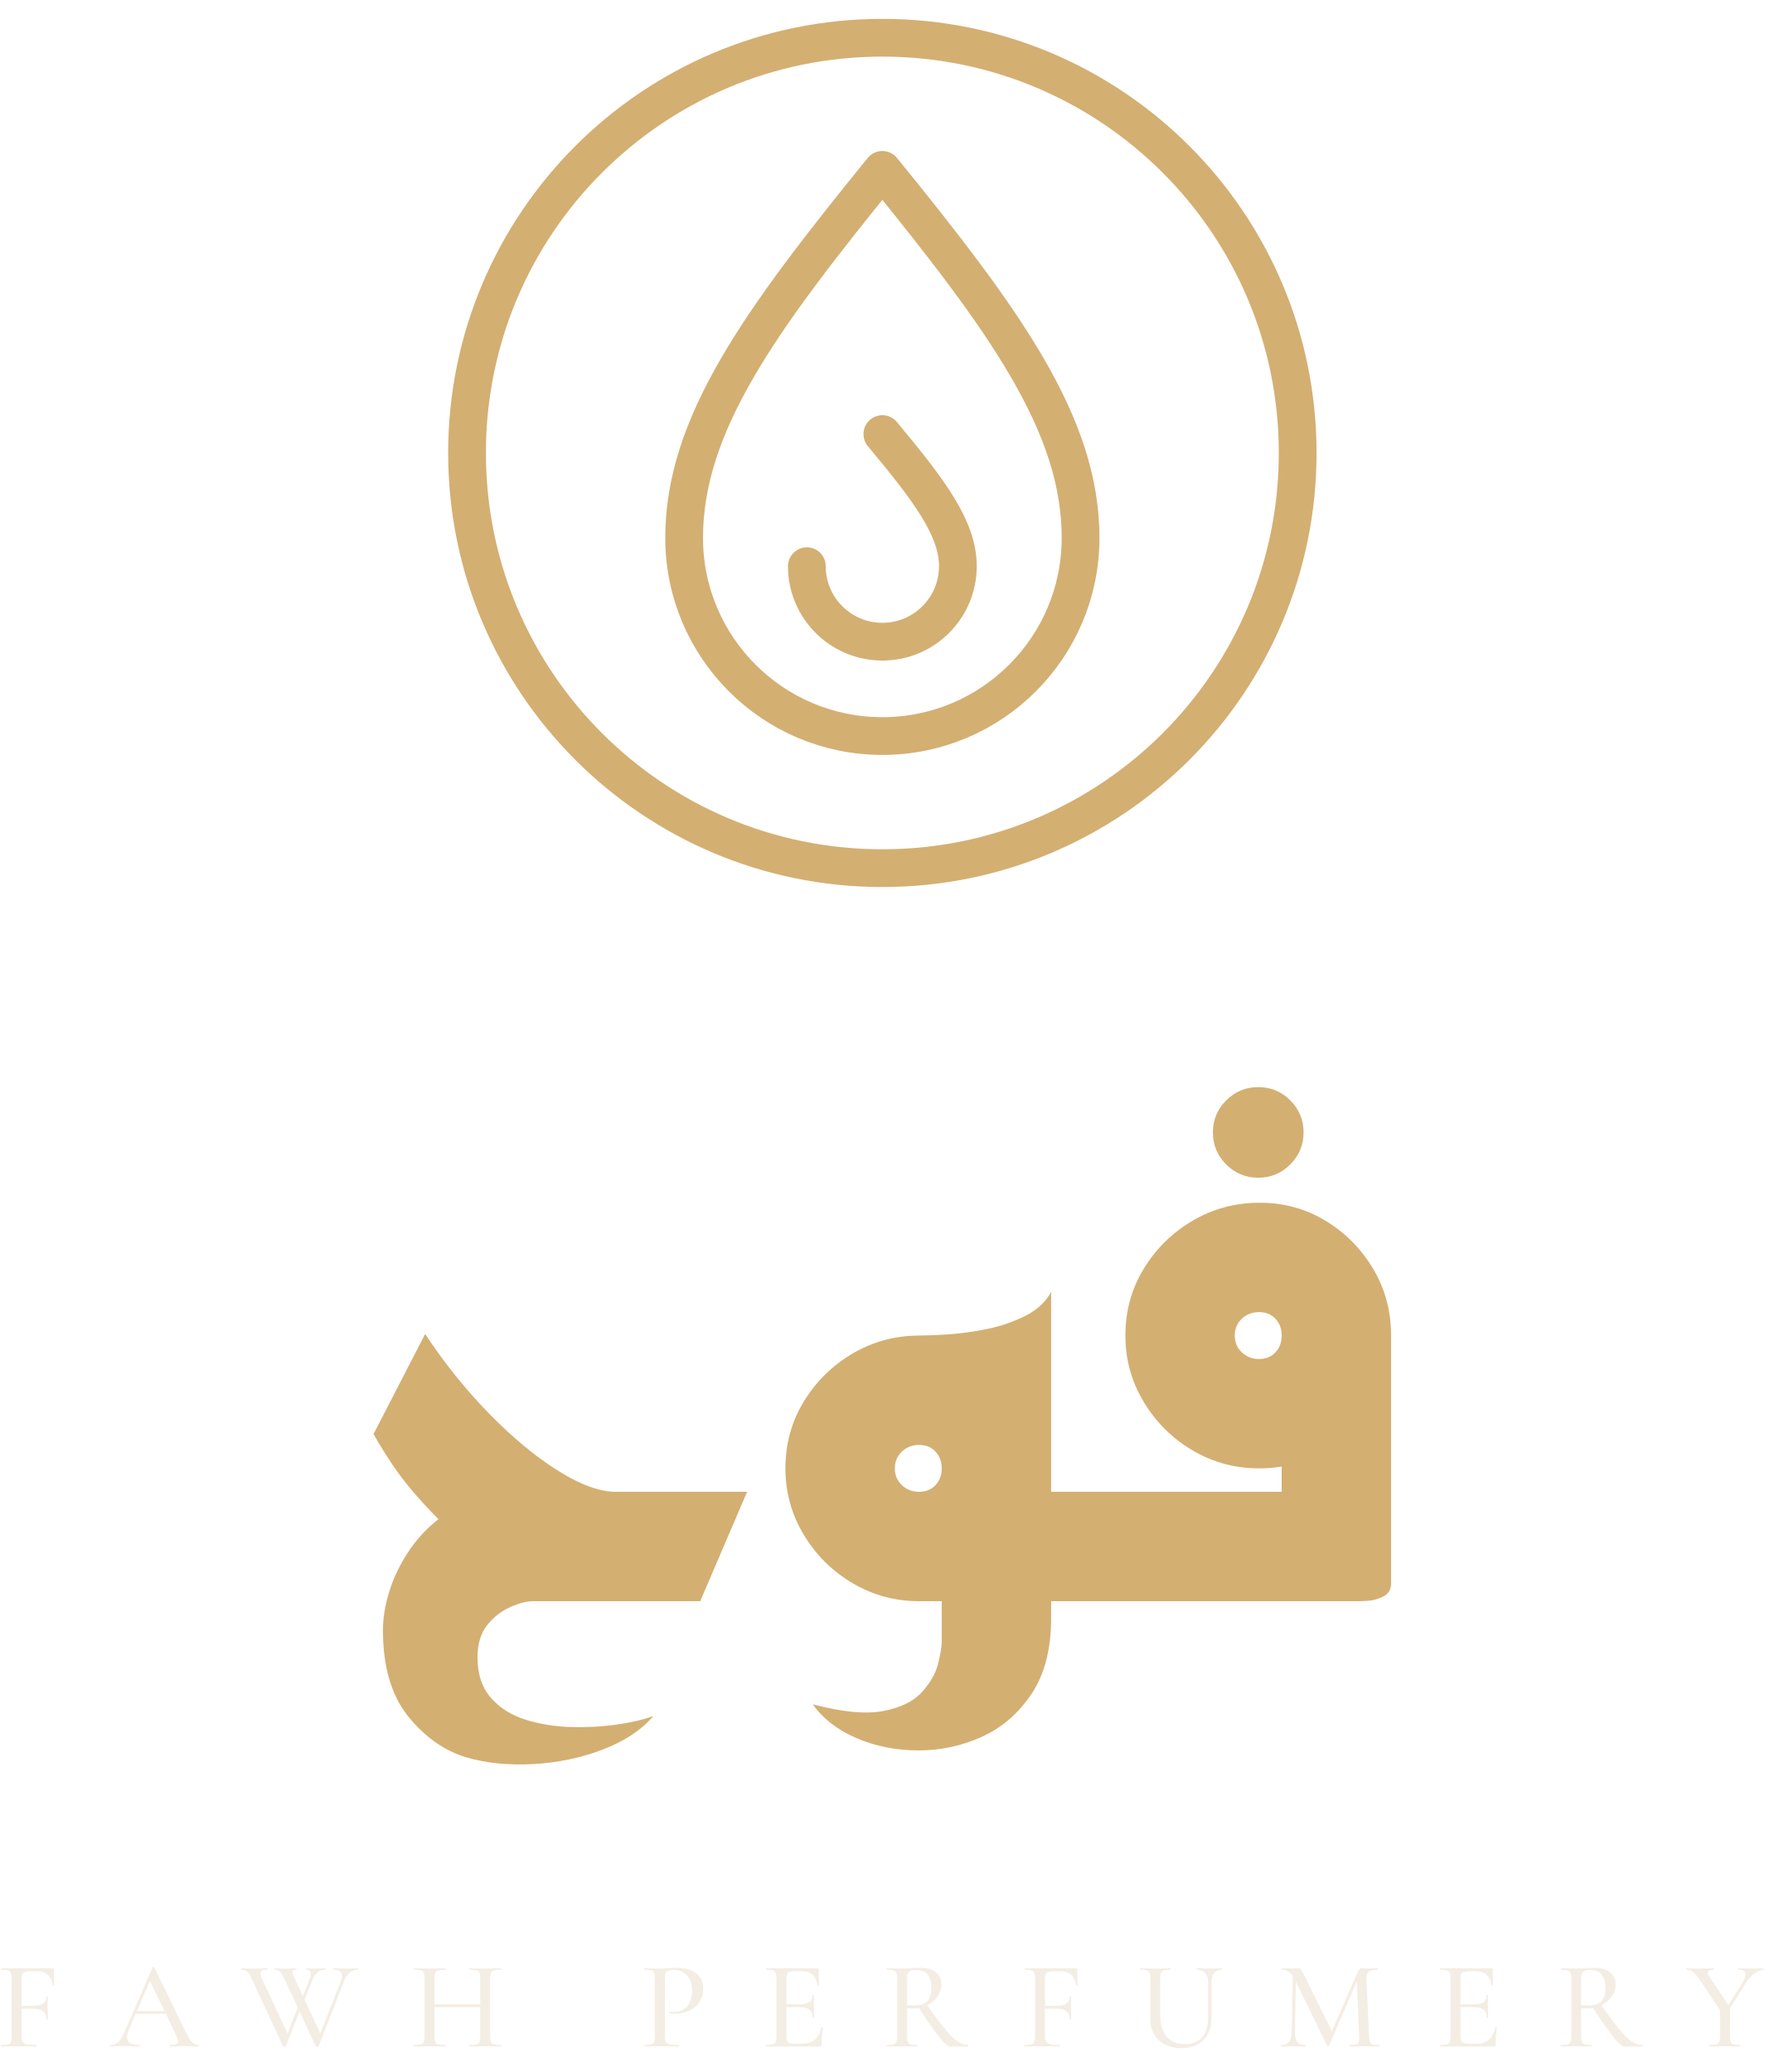
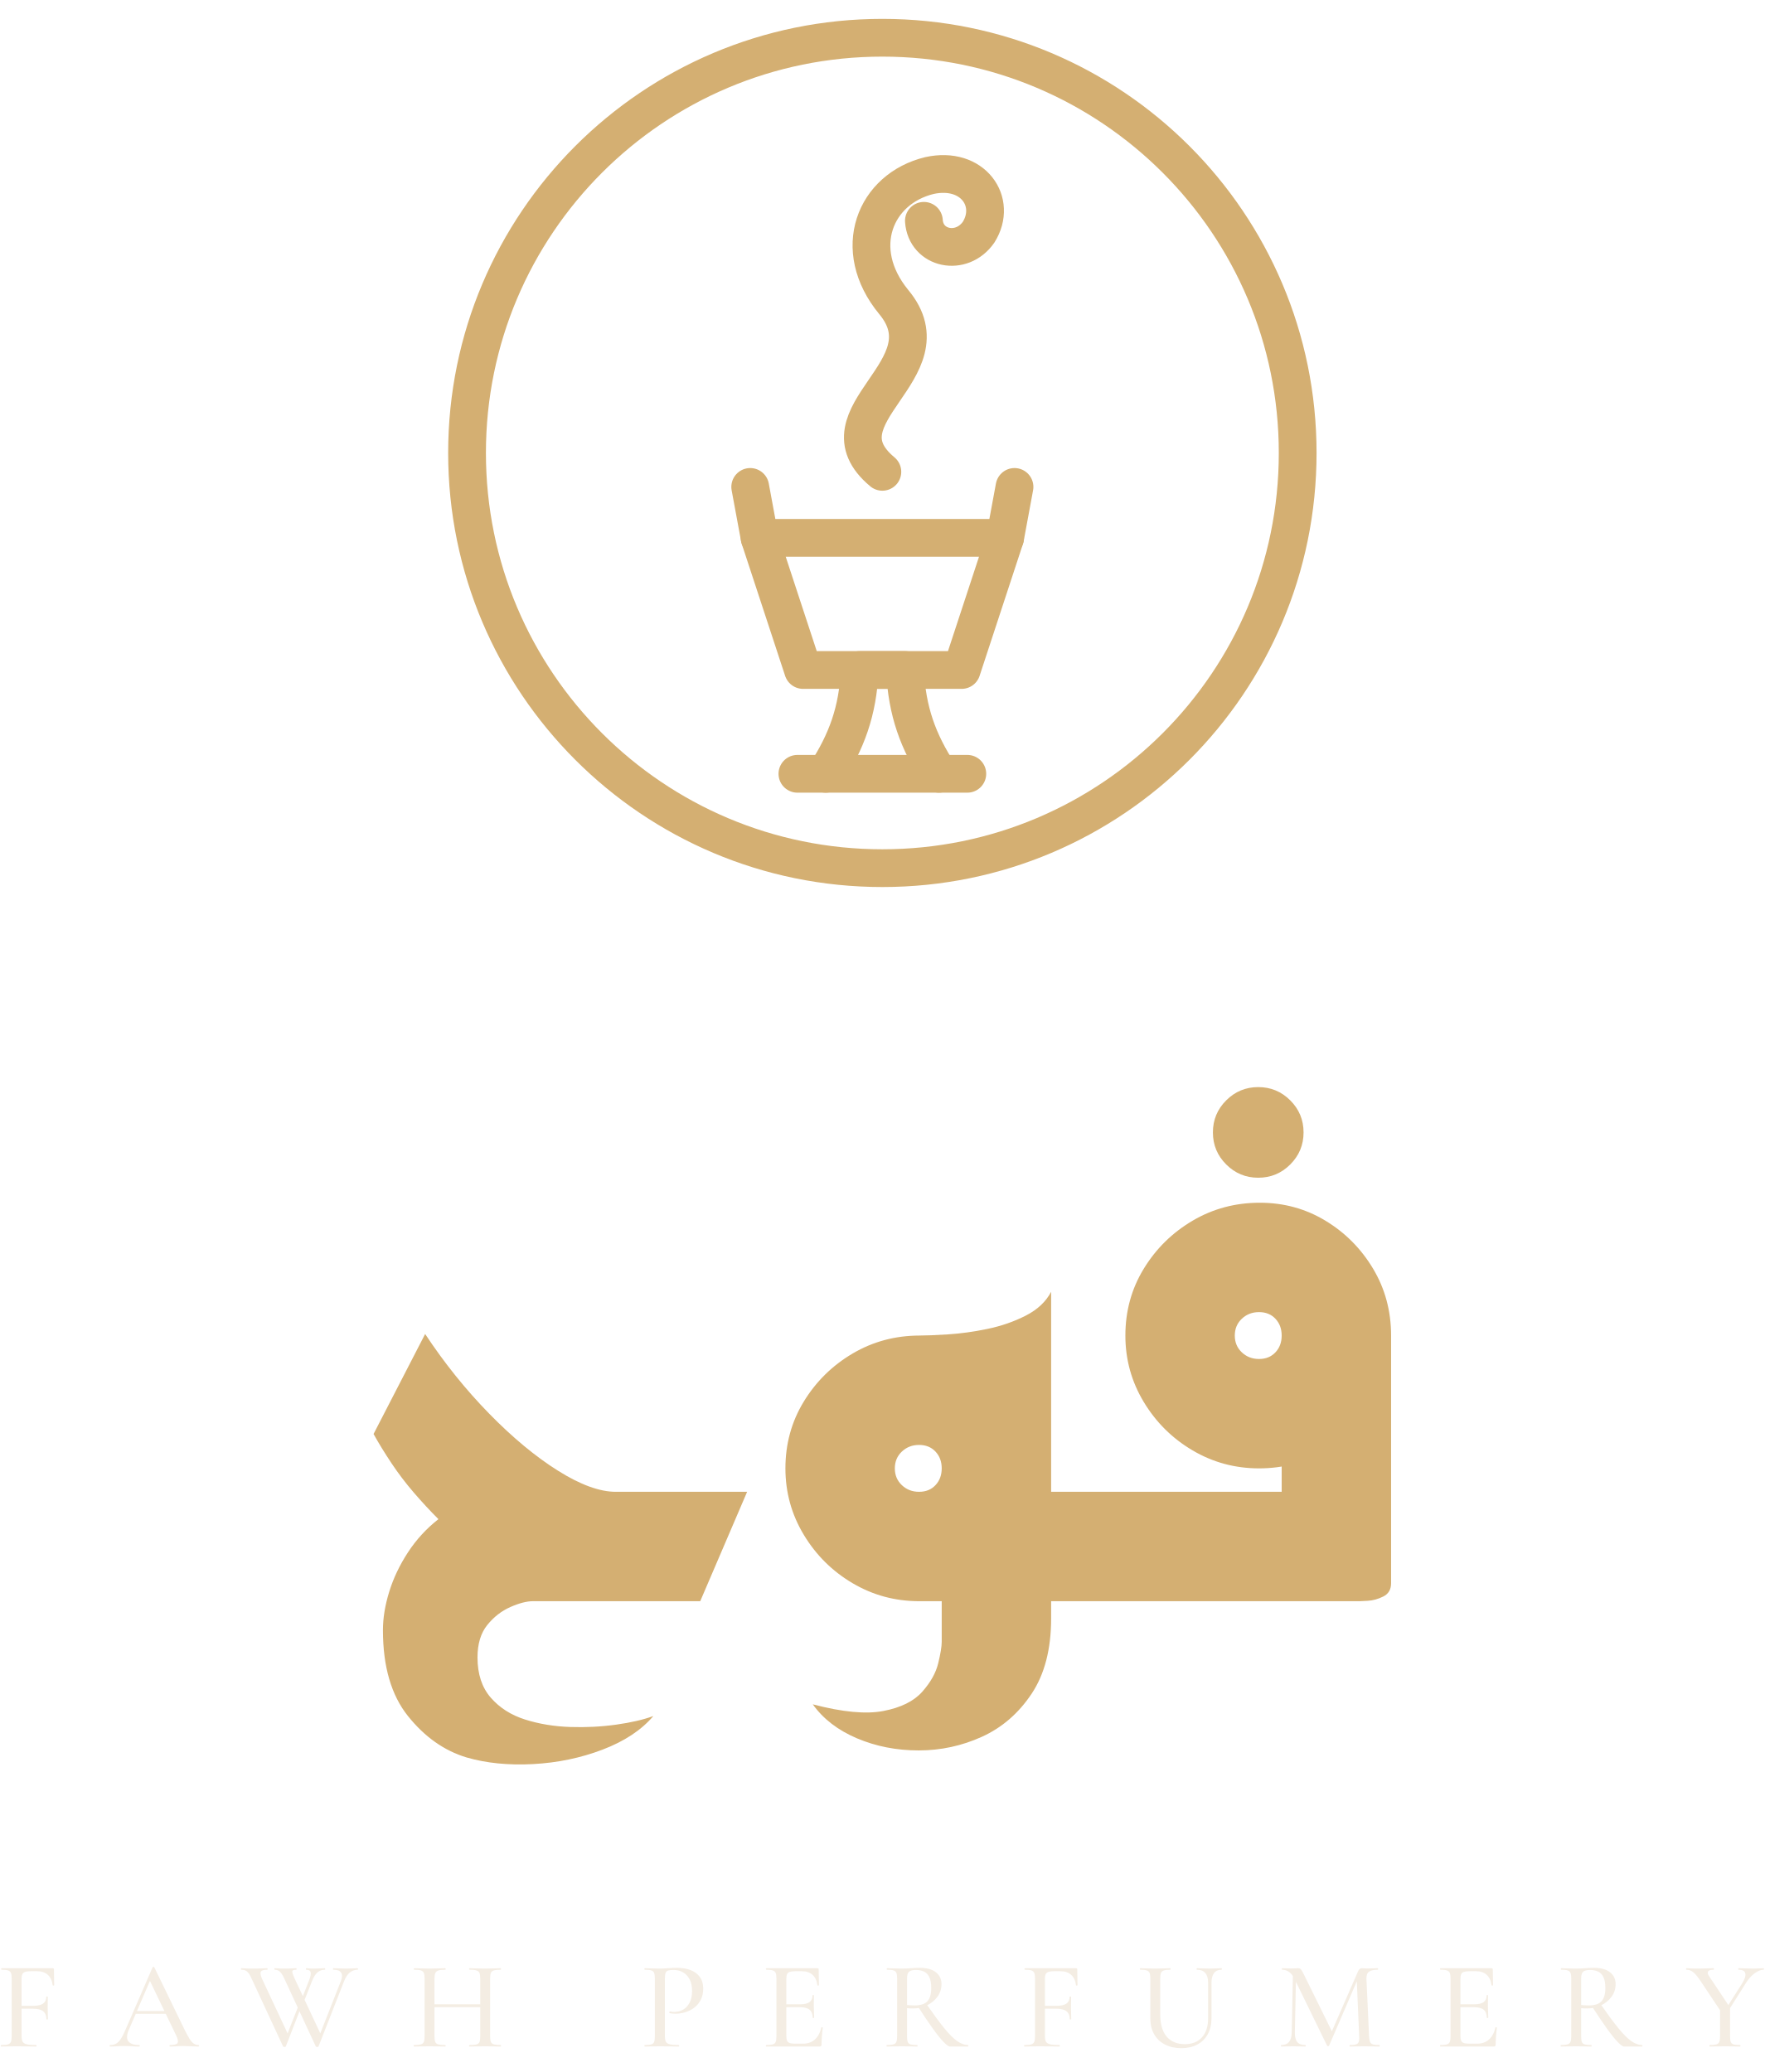
<svg xmlns="http://www.w3.org/2000/svg" viewBox="0 0 2258 2652" role="img" aria-label="فوح">
  <g transform="translate(549.3 0) scale(24.156)">
    <g fill="none" stroke="#d4af72" stroke-width="2" stroke-linecap="round" stroke-linejoin="round">
      <circle cx="24" cy="24" r="22" />
-       <path d="M24 9c6.5 8 10.5 13.5 10.5 19.5a10.5 10.5 0 0 1-21 0C13.5 22.5 17.5 17 24 9z" />
-       <path d="M24 23c2.5 3 4 5 4 7a4 4 0 0 1-8 0" />
+       <path d="M19.5 41h9" />
+       <path d="M21 41c1.1-1.7 1.7-3.3 1.8-5.5h2.4c.1 2.2.7 3.8 1.8 5.5" />
+       <path d="M17.5 28.5h13l-2.3 7h-8.4z" />
+       <path d="M17.5 28.5l-.5-2.7M30.5 28.5l.5-2.7" />
+       <path d="M24 25c-3.6-3 3.6-5.4.6-9-2.3-2.800-1-6 1.9-6.700 2.3-.5 3.6 1.400 2.600 3-.9 1.3-2.800.9-2.900-.6" />
    </g>
  </g>
  <path fill="#d4af72" transform="translate(478.0 1391.4)" d="M119 858Q76 845 44 805Q12 765 12 695Q12 672 20 646Q28 620 44 595.5Q60 571 83 553Q67 537 51.5 519Q36 501 23 481.5Q10 462 0 444L66 316Q103 372 148 418Q193 464 236 491Q279 518 310 518L478 518L418 658L204 658Q192 658 175 665.5Q158 673 145.5 688.5Q133 704 133 730Q133 762 150 781.5Q167 801 194 809.5Q221 818 251.5 819Q282 820 310.5 816Q339 812 358 805Q335 832 293 848Q251 864 204 866.5Q157 869 119 858ZM695 658L725 518L922 518L922 658L695 658ZM562 790Q619 805 652.5 798.5Q686 792 702 774Q718 756 722.5 737.5Q727 719 727 710L727 530L867 488L867 680Q867 739 842 776.5Q817 814 778.5 831.5Q740 849 697.5 849Q655 849 618.5 833.5Q582 818 562 790ZM867 488L698 318Q711 318 735 316.5Q759 315 785.5 309.5Q812 304 834.5 292.5Q857 281 867 262L867 488ZM698 658Q652 658 613 635Q574 612 550.5 573Q527 534 527 488Q527 441 550.5 402.5Q574 364 613 341Q652 318 699 318Q745 318 783 341Q821 364 844 402.5Q867 441 867 488Q867 535 844 573.5Q821 612 783 635Q745 658 698 658ZM698 518Q711 518 719 509.5Q727 501 727 488Q727 475 719 466.5Q711 458 698 458Q685 458 676 466.5Q667 475 667 488Q667 501 676 509.5Q685 518 698 518ZM1132 116Q1108 116 1091 99Q1074 82 1074 58Q1074 34 1091 17Q1108 0 1132 0Q1156 0 1173 17Q1190 34 1190 58Q1190 82 1173 99Q1156 116 1132 116ZM882 658L882 518L1162 518L1162 390L1302 318L1302 635Q1302 647 1292 652Q1282 657 1272 657.5Q1262 658 1262 658L882 658ZM1133 488Q1087 488 1048 465Q1009 442 985.5 403Q962 364 962 318Q962 271 985.5 232.5Q1009 194 1048 171Q1087 148 1134 148Q1180 148 1218 171Q1256 194 1279 232.5Q1302 271 1302 318Q1302 365 1279 403.5Q1256 442 1218 465Q1180 488 1133 488ZM1133 348Q1146 348 1154 339.5Q1162 331 1162 318Q1162 305 1154 296.5Q1146 288 1133 288Q1120 288 1111 296.5Q1102 305 1102 318Q1102 331 1111 339.5Q1120 348 1133 348Z" />
  <path fill="#f4ede3" transform="translate(1 2517.4) scale(0.16039)" d="M2 636Q0 636 0 630Q0 624 2 624Q39 624 56.5 619Q74 614 80.5 599Q87 584 87 555L87 92Q87 63 81 48.5Q75 34 57.5 28.5Q40 23 6 23Q3 23 3 17Q3 11 6 11L414 11Q424 11 424 20L426 146Q426 149 420.5 149.5Q415 150 414 147Q407 92 375 63.5Q343 35 291 35L240 35Q196 35 181 47Q166 59 166 93L166 551Q166 581 174 596.5Q182 612 207.5 618Q233 624 283 624Q285 624 285 630Q285 636 283 636Q250 636 211.5 635Q173 634 125 634Q91 634 59 635Q27 636 2 636ZM364 418Q364 375 338 354.5Q312 334 255 334L128 334L128 311L258 311Q313 311 338 293Q363 275 363 239Q363 237 369 237Q375 237 375 239Q375 270 374.5 287Q374 304 374 323Q374 346 375 369Q376 392 376 418Q376 420 370 420Q364 420 364 418ZM1060 375L1072 353L1344 353L1351 375L1060 375ZM1577 624Q1582 624 1582 630Q1582 636 1577 636Q1548 636 1517.5 634Q1487 632 1458 632Q1426 632 1402.5 634Q1379 636 1350 636Q1346 636 1346 630Q1346 624 1350 624Q1399 624 1410 608.5Q1421 593 1399 547L1184 100L1216 52L1021 504Q995 565 1018 594.5Q1041 624 1104 624Q1109 624 1109 630Q1109 636 1104 636Q1074 636 1049 634Q1024 632 986 632Q949 632 926.5 634Q904 636 872 636Q868 636 868 630Q868 624 872 624Q899 624 919 613.5Q939 603 957.5 575Q976 547 998 495L1211 4Q1212 1 1218 0.5Q1224 0 1225 4L1465 499Q1489 548 1506.5 575.5Q1524 603 1541 613.5Q1558 624 1577 624ZM2401 308L2274 635Q2273 639 2263.5 639Q2254 639 2252 635L2001 94Q1989 66 1977.5 51Q1966 36 1952.5 29.5Q1939 23 1919 23Q1916 23 1916 17Q1916 11 1919 11Q1932 11 1943 12Q1954 13 1967 13.5Q1980 14 1999 14Q2032 14 2055 13.5Q2078 13 2095 12Q2112 11 2126 11Q2129 11 2129 17Q2129 23 2126 23Q2086 23 2075.5 37.5Q2065 52 2085 97L2297 550L2259 605L2385 285L2401 308ZM2847 11Q2850 11 2850 17Q2850 23 2847 23Q2813 23 2785.5 44.5Q2758 66 2739 114L2535 635Q2534 639 2524.5 639Q2515 639 2513 635L2262 94Q2246 58 2228.5 40.5Q2211 23 2185 23Q2182 23 2182 17Q2182 11 2185 11Q2198 11 2208.5 12Q2219 13 2231 13.5Q2243 14 2260 14Q2300 14 2320.5 12.5Q2341 11 2357 11Q2360 11 2360 17Q2360 23 2357 23Q2327 23 2325.5 36Q2324 49 2346 97L2558 550L2520 605L2713 114Q2730 70 2715.5 46.5Q2701 23 2653 23Q2650 23 2650 17Q2650 11 2653 11Q2677 11 2700 12.5Q2723 14 2758 14Q2787 14 2804.5 12.5Q2822 11 2847 11ZM2390 285L2459 109Q2477 64 2472 43.5Q2467 23 2436 23Q2434 23 2434 17Q2434 11 2436 11Q2447 11 2453.5 12Q2460 13 2470 13.5Q2480 14 2502 14Q2528 14 2545 12.5Q2562 11 2586 11Q2588 11 2588 17Q2588 23 2586 23Q2553 23 2528 43Q2503 63 2483 114L2406 308L2390 285ZM3825 94Q3825 65 3819.5 50Q3814 35 3795.5 29Q3777 23 3739 23Q3736 23 3736 17Q3736 11 3739 11Q3763 11 3794.5 12.5Q3826 14 3865 14Q3899 14 3931.5 12.5Q3964 11 3988 11Q3991 11 3991 17Q3991 23 3988 23Q3953 23 3934.5 28.5Q3916 34 3910 48.5Q3904 63 3904 92L3904 555Q3904 584 3910 599Q3916 614 3934.5 619Q3953 624 3988 624Q3991 624 3991 630Q3991 636 3988 636Q3964 636 3931.5 635Q3899 634 3865 634Q3826 634 3794.5 635Q3763 636 3739 636Q3736 636 3736 630Q3736 624 3739 624Q3777 624 3795.5 619Q3814 614 3819.5 599Q3825 584 3825 555L3825 94ZM3418 322L3418 299L3860 299L3860 322L3418 322ZM3381 555L3381 92Q3381 63 3375 48.5Q3369 34 3351 28.5Q3333 23 3298 23Q3295 23 3295 17Q3295 11 3298 11Q3323 11 3354 12.5Q3385 14 3419 14Q3459 14 3490.5 12.5Q3522 11 3547 11Q3549 11 3549 17Q3549 23 3547 23Q3510 23 3491.5 29Q3473 35 3466.5 50Q3460 65 3460 94L3460 555Q3460 584 3466 599Q3472 614 3491 619Q3510 624 3547 624Q3549 624 3549 630Q3549 636 3547 636Q3521 636 3490 635Q3459 634 3419 634Q3385 634 3353 635Q3321 636 3296 636Q3294 636 3294 630Q3294 624 3296 624Q3332 624 3350.5 619Q3369 614 3375 599Q3381 584 3381 555ZM5298 551Q5298 581 5305.5 596.5Q5313 612 5337 618Q5361 624 5409 624Q5412 624 5412 630Q5412 636 5409 636Q5377 636 5339.5 635Q5302 634 5258 634Q5225 634 5193.5 635Q5162 636 5137 636Q5135 636 5135 630Q5135 624 5137 624Q5172 624 5189.5 619Q5207 614 5212.5 599Q5218 584 5218 555L5218 92Q5218 63 5212.5 48.5Q5207 34 5189.5 28.5Q5172 23 5137 23Q5135 23 5135 17Q5135 11 5137 11Q5162 11 5193 12.5Q5224 14 5257 14Q5283 14 5320.5 11Q5358 8 5396 8Q5454 8 5500.5 25Q5547 42 5575 78Q5603 114 5604 172Q5604 224 5585 262Q5566 300 5533.5 325Q5501 350 5461.5 362Q5422 374 5384 374Q5372 374 5359.5 373Q5347 372 5336 369Q5332 368 5333.5 361.5Q5335 355 5338 356Q5347 358 5356.5 359Q5366 360 5373 360Q5411 360 5443 342Q5475 324 5495 286.5Q5515 249 5515 193Q5515 139 5496.5 102Q5478 65 5445 45Q5412 25 5369 25Q5341 25 5325.5 29Q5310 33 5304 48Q5298 63 5298 94L5298 551ZM6533 636L6107 636Q6104 636 6104 630Q6104 624 6107 624Q6141 624 6158.5 619Q6176 614 6182 599Q6188 584 6188 555L6188 92Q6188 63 6182 48.5Q6176 34 6158.5 28.5Q6141 23 6107 23Q6104 23 6104 17Q6104 11 6107 11L6515 11Q6525 11 6525 20L6527 146Q6527 149 6521.5 149.5Q6516 150 6515 147Q6508 92 6476 63.5Q6444 35 6392 35L6341 35Q6311 35 6295 40Q6279 45 6273 58.5Q6267 72 6267 96L6267 551Q6267 575 6272.5 588.5Q6278 602 6293 607.5Q6308 613 6335 613L6401 613Q6458 613 6495 579.5Q6532 546 6546 484Q6546 481 6552 482Q6558 483 6558 486Q6554 513 6551 551Q6548 589 6548 621Q6548 636 6533 636ZM6477 406Q6477 363 6452.5 342.5Q6428 322 6374 322L6229 322L6229 299L6377 299Q6428 299 6452 281.5Q6476 264 6476 227Q6476 225 6481.5 225Q6487 225 6487 227Q6487 258 6486.5 275Q6486 292 6486 311Q6486 334 6487.5 357Q6489 380 6489 406Q6489 408 6483 408Q6477 408 6477 406ZM7572 636Q7556 636 7519.5 597.5Q7483 559 7432 487.5Q7381 416 7317 317L7384 296Q7468 417 7526.5 489Q7585 561 7630 592.5Q7675 624 7716 624Q7719 624 7719 630Q7719 636 7716 636Q7660 636 7624.5 636Q7589 636 7572 636ZM7332 8Q7416 8 7460.5 43.5Q7505 79 7505 138Q7505 194 7473 238Q7441 282 7389.5 307Q7338 332 7279 332Q7267 332 7254 331.5Q7241 331 7230 330L7230 555Q7230 584 7235.5 599Q7241 614 7258.5 619Q7276 624 7311 624Q7314 624 7314 630Q7314 636 7311 636Q7286 636 7256 635Q7226 634 7190 634Q7156 634 7125 635Q7094 636 7069 636Q7066 636 7066 630Q7066 624 7069 624Q7103 624 7120.5 619Q7138 614 7144.5 599Q7151 584 7151 555L7151 92Q7151 63 7145 48.5Q7139 34 7122 28.5Q7105 23 7070 23Q7068 23 7068 17Q7068 11 7070 11Q7095 11 7125.5 12.5Q7156 14 7190 14Q7222 14 7262 11Q7302 8 7332 8ZM7423 170Q7423 114 7408 82.5Q7393 51 7365.5 38Q7338 25 7301 25Q7263 25 7246.5 38.5Q7230 52 7230 94L7230 305Q7244 306 7260.5 307Q7277 308 7289 308Q7363 308 7393 274Q7423 240 7423 170ZM8166 636Q8164 636 8164 630Q8164 624 8166 624Q8203 624 8220.5 619Q8238 614 8244.5 599Q8251 584 8251 555L8251 92Q8251 63 8245 48.5Q8239 34 8221.5 28.5Q8204 23 8170 23Q8167 23 8167 17Q8167 11 8170 11L8578 11Q8588 11 8588 20L8590 146Q8590 149 8584.5 149.5Q8579 150 8578 147Q8571 92 8539 63.5Q8507 35 8455 35L8404 35Q8360 35 8345 47Q8330 59 8330 93L8330 551Q8330 581 8338 596.5Q8346 612 8371.5 618Q8397 624 8447 624Q8449 624 8449 630Q8449 636 8447 636Q8414 636 8375.5 635Q8337 634 8289 634Q8255 634 8223 635Q8191 636 8166 636ZM8528 418Q8528 375 8502 354.5Q8476 334 8419 334L8292 334L8292 311L8422 311Q8477 311 8502 293Q8527 275 8527 239Q8527 237 8533 237Q8539 237 8539 239Q8539 270 8538.5 287Q8538 304 8538 323Q8538 346 8539 369Q8540 392 8540 418Q8540 420 8534 420Q8528 420 8528 418ZM9632 126Q9632 76 9609.5 49.5Q9587 23 9543 23Q9540 23 9540 17Q9540 11 9543 11Q9566 11 9591 12.5Q9616 14 9645 14Q9670 14 9694.5 12.5Q9719 11 9740 11Q9742 11 9742 17Q9742 23 9740 23Q9700 23 9679.5 49.5Q9659 76 9659 126L9659 409Q9659 484 9629 538Q9599 592 9545 620.5Q9491 649 9419 649Q9345 649 9289 620.5Q9233 592 9202 539Q9171 486 9171 413L9171 92Q9171 63 9165 48.5Q9159 34 9141.5 28.5Q9124 23 9090 23Q9087 23 9087 17Q9087 11 9090 11Q9115 11 9145 12.5Q9175 14 9210 14Q9246 14 9276.5 12.5Q9307 11 9330 11Q9333 11 9333 17Q9333 23 9330 23Q9296 23 9278.5 29Q9261 35 9255.5 50Q9250 65 9250 94L9250 378Q9250 498 9302 557.5Q9354 617 9446 617Q9534 617 9583 562.5Q9632 508 9632 410L9632 126ZM10299 522L10309 34L10334 36L10324 522Q10323 574 10342.5 599Q10362 624 10408 624Q10411 624 10411 630Q10411 636 10408 636Q10386 636 10363 635Q10340 634 10311 634Q10284 634 10260 635Q10236 636 10215 636Q10213 636 10213 630Q10213 624 10215 624Q10257 624 10277.5 599Q10298 574 10299 522ZM10999 624Q11001 624 11001 630Q11001 636 10999 636Q10974 636 10943 635Q10912 634 10877 634Q10844 634 10815 635Q10786 636 10763 636Q10760 636 10760 630Q10760 624 10763 624Q10812 624 10826 611Q10840 598 10837 555L10817 84L10856 28L10597 629Q10596 633 10589.5 633Q10583 633 10581 629L10320 94Q10285 23 10222 23Q10220 23 10220 17Q10220 11 10222 11Q10240 11 10259.5 12Q10279 13 10293 13Q10312 13 10327.5 12Q10343 11 10351 11Q10365 11 10373 20.5Q10381 30 10397 63L10624 524L10587 588L10828 36Q10833 24 10840.5 17.5Q10848 11 10858 11Q10865 11 10875.5 12Q10886 13 10900 13Q10928 13 10947 12Q10966 11 10986 11Q10988 11 10988 17Q10988 23 10986 23Q10938 23 10916 38.5Q10894 54 10895 95L10916 555Q10918 584 10924 599Q10930 614 10947 619Q10964 624 10999 624ZM11911 636L11485 636Q11482 636 11482 630Q11482 624 11485 624Q11519 624 11536.5 619Q11554 614 11560 599Q11566 584 11566 555L11566 92Q11566 63 11560 48.5Q11554 34 11536.5 28.5Q11519 23 11485 23Q11482 23 11482 17Q11482 11 11485 11L11893 11Q11903 11 11903 20L11905 146Q11905 149 11899.5 149.5Q11894 150 11893 147Q11886 92 11854 63.5Q11822 35 11770 35L11719 35Q11689 35 11673 40Q11657 45 11651 58.5Q11645 72 11645 96L11645 551Q11645 575 11650.5 588.5Q11656 602 11671 607.5Q11686 613 11713 613L11779 613Q11836 613 11873 579.5Q11910 546 11924 484Q11924 481 11930 482Q11936 483 11936 486Q11932 513 11929 551Q11926 589 11926 621Q11926 636 11911 636ZM11855 406Q11855 363 11830.5 342.5Q11806 322 11752 322L11607 322L11607 299L11755 299Q11806 299 11830 281.5Q11854 264 11854 227Q11854 225 11859.5 225Q11865 225 11865 227Q11865 258 11864.5 275Q11864 292 11864 311Q11864 334 11865.5 357Q11867 380 11867 406Q11867 408 11861 408Q11855 408 11855 406ZM12950 636Q12934 636 12897.5 597.5Q12861 559 12810 487.5Q12759 416 12695 317L12762 296Q12846 417 12904.5 489Q12963 561 13008 592.5Q13053 624 13094 624Q13097 624 13097 630Q13097 636 13094 636Q13038 636 13002.5 636Q12967 636 12950 636ZM12710 8Q12794 8 12838.5 43.5Q12883 79 12883 138Q12883 194 12851 238Q12819 282 12767.5 307Q12716 332 12657 332Q12645 332 12632 331.5Q12619 331 12608 330L12608 555Q12608 584 12613.5 599Q12619 614 12636.5 619Q12654 624 12689 624Q12692 624 12692 630Q12692 636 12689 636Q12664 636 12634 635Q12604 634 12568 634Q12534 634 12503 635Q12472 636 12447 636Q12444 636 12444 630Q12444 624 12447 624Q12481 624 12498.5 619Q12516 614 12522.5 599Q12529 584 12529 555L12529 92Q12529 63 12523 48.5Q12517 34 12500 28.5Q12483 23 12448 23Q12446 23 12446 17Q12446 11 12448 11Q12473 11 12503.5 12.5Q12534 14 12568 14Q12600 14 12640 11Q12680 8 12710 8ZM12801 170Q12801 114 12786 82.5Q12771 51 12743.5 38Q12716 25 12679 25Q12641 25 12624.5 38.5Q12608 52 12608 94L12608 305Q12622 306 12638.5 307Q12655 308 12667 308Q12741 308 12771 274Q12801 240 12801 170ZM13753 351L13895 128Q13925 78 13917 50.5Q13909 23 13864 23Q13861 23 13861 17Q13861 11 13864 11Q13893 11 13918.5 12.5Q13944 14 13986 14Q14011 14 14026.5 12.5Q14042 11 14064 11Q14066 11 14066 17Q14066 23 14064 23Q14042 23 14016 36.5Q13990 50 13965.5 74.5Q13941 99 13920 133L13772 367L13753 351ZM13728 364L13557 108Q13524 59 13500 41Q13476 23 13448 23Q13445 23 13445 17Q13445 11 13448 11Q13464 11 13482 12.5Q13500 14 13516 14Q13544 14 13571 13.5Q13598 13 13622.5 12Q13647 11 13665 11Q13667 11 13667 17Q13667 23 13665 23Q13629 23 13620.5 37Q13612 51 13629 75L13791 318L13728 364ZM13716 326L13796 317L13796 555Q13796 584 13801.5 599Q13807 614 13824 619Q13841 624 13876 624Q13879 624 13879 630Q13879 636 13876 636Q13852 636 13821.5 635Q13791 634 13755 634Q13721 634 13689.5 635Q13658 636 13634 636Q13631 636 13631 630Q13631 624 13634 624Q13669 624 13686.5 619Q13704 614 13710 599Q13716 584 13716 555L13716 326Z" />
</svg>
